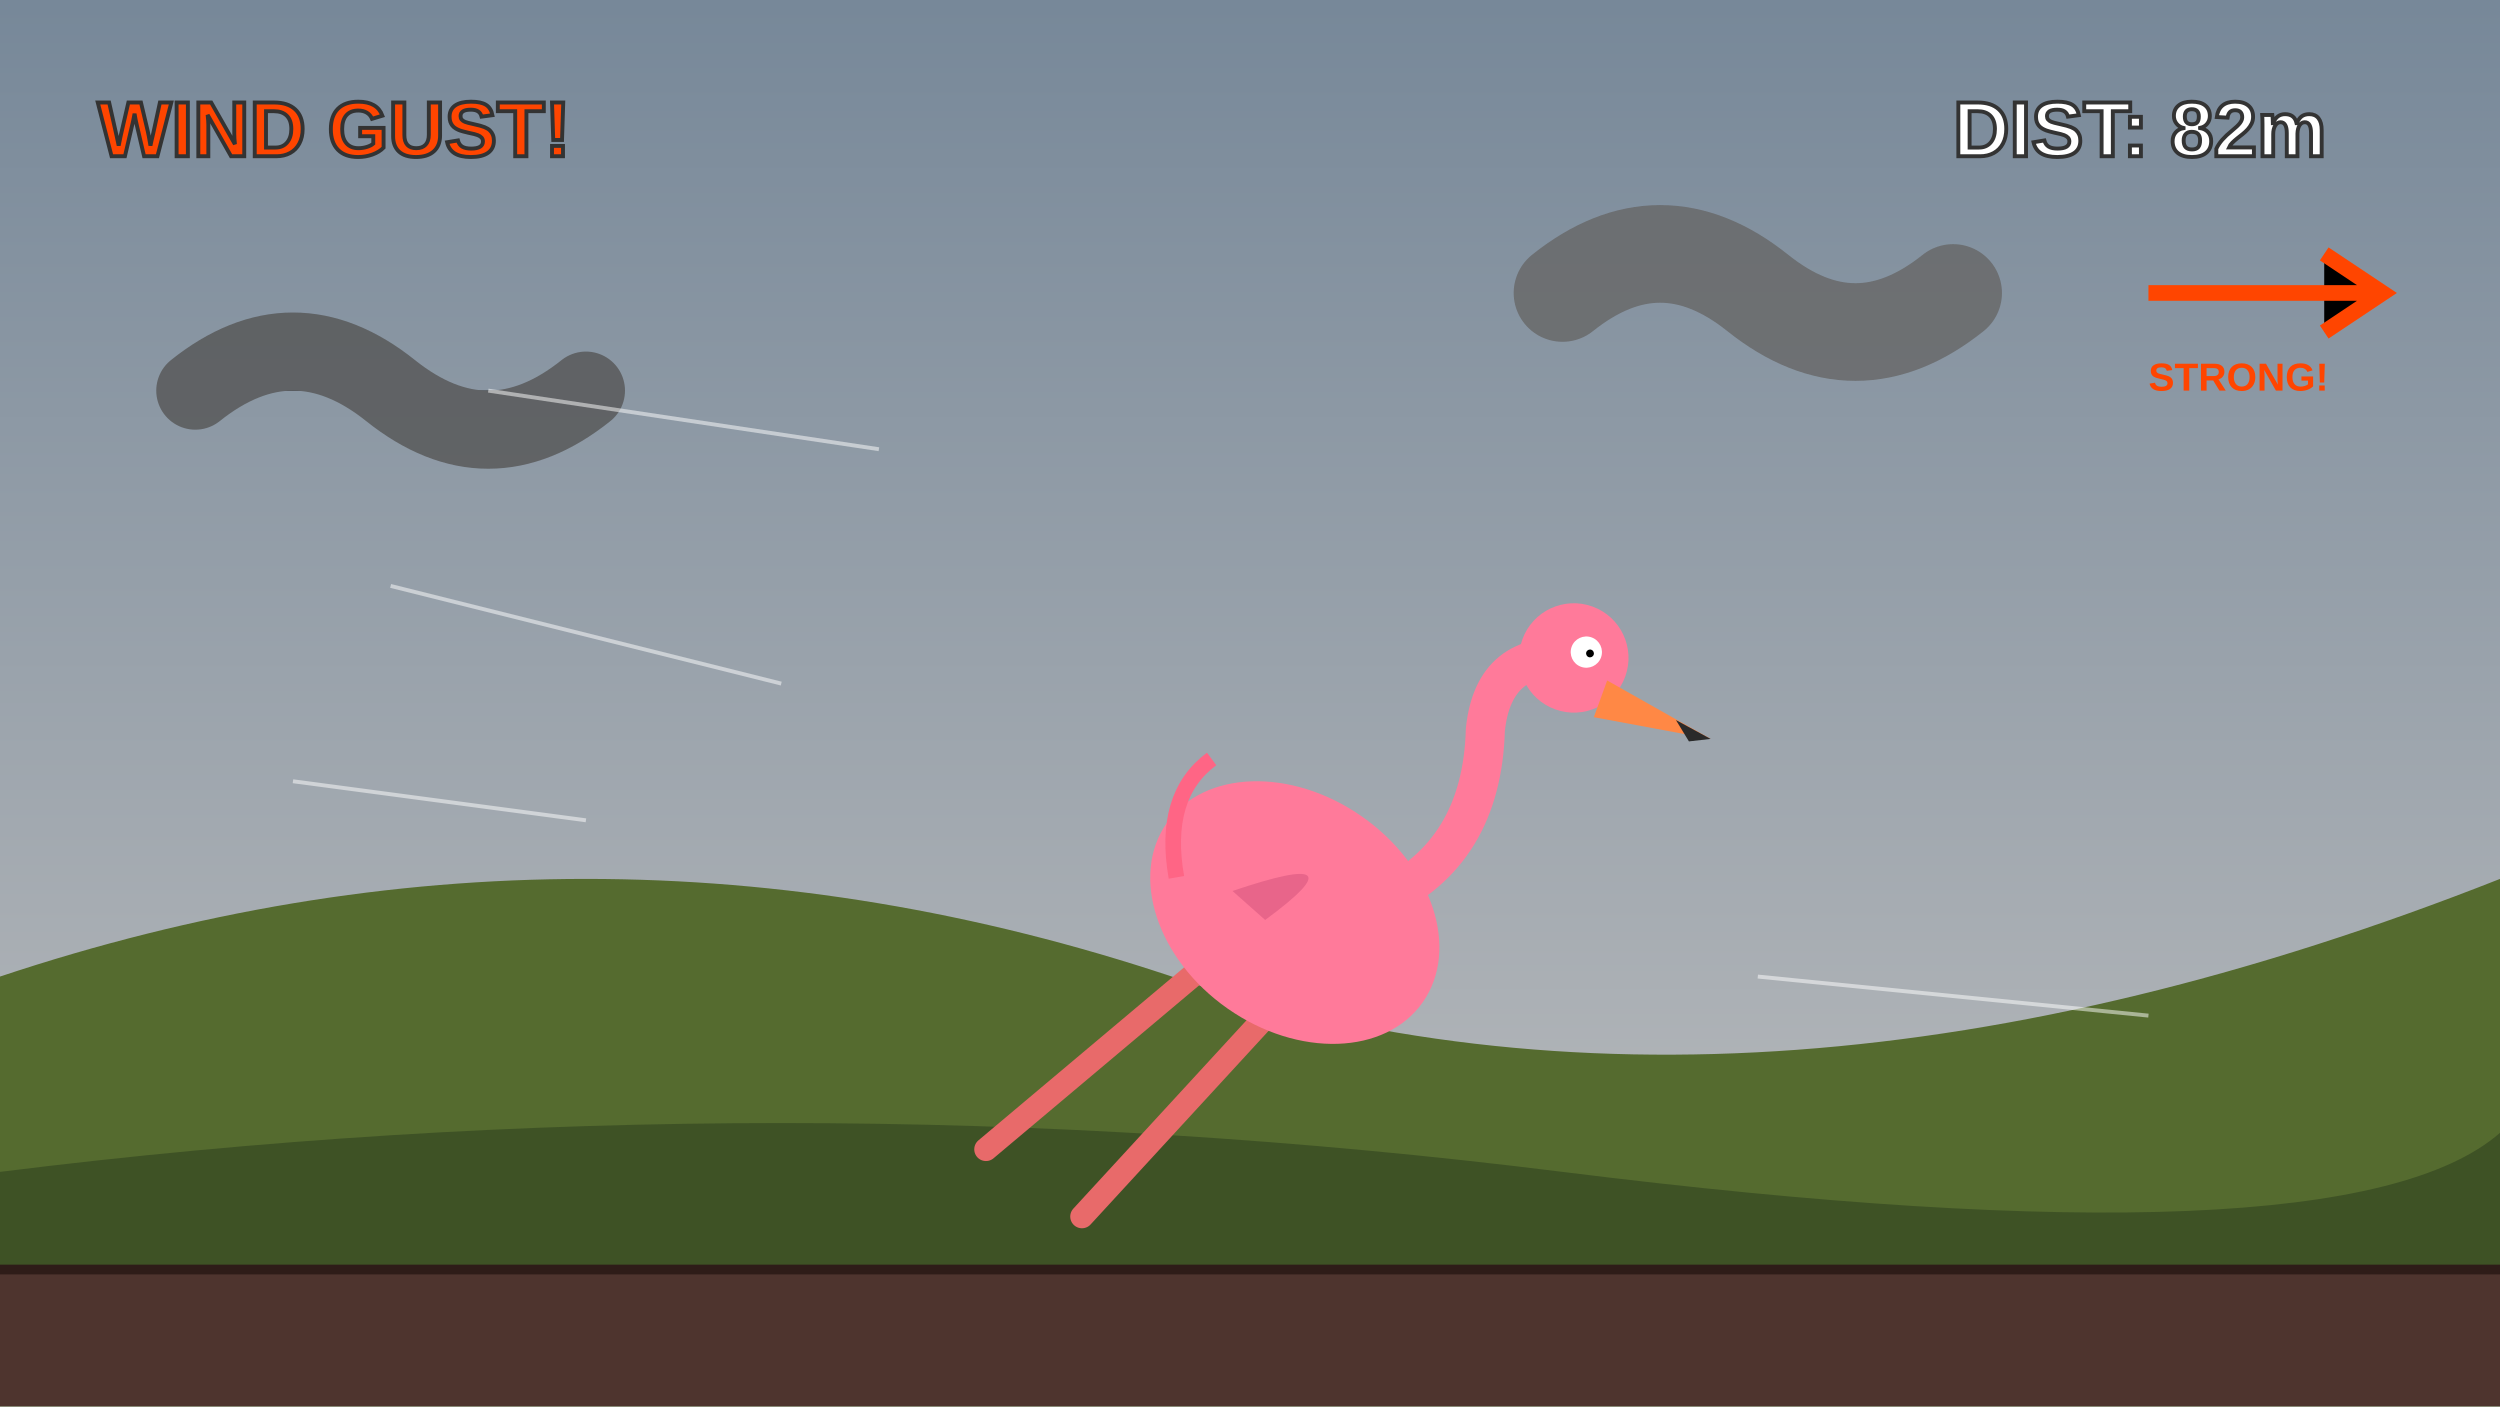
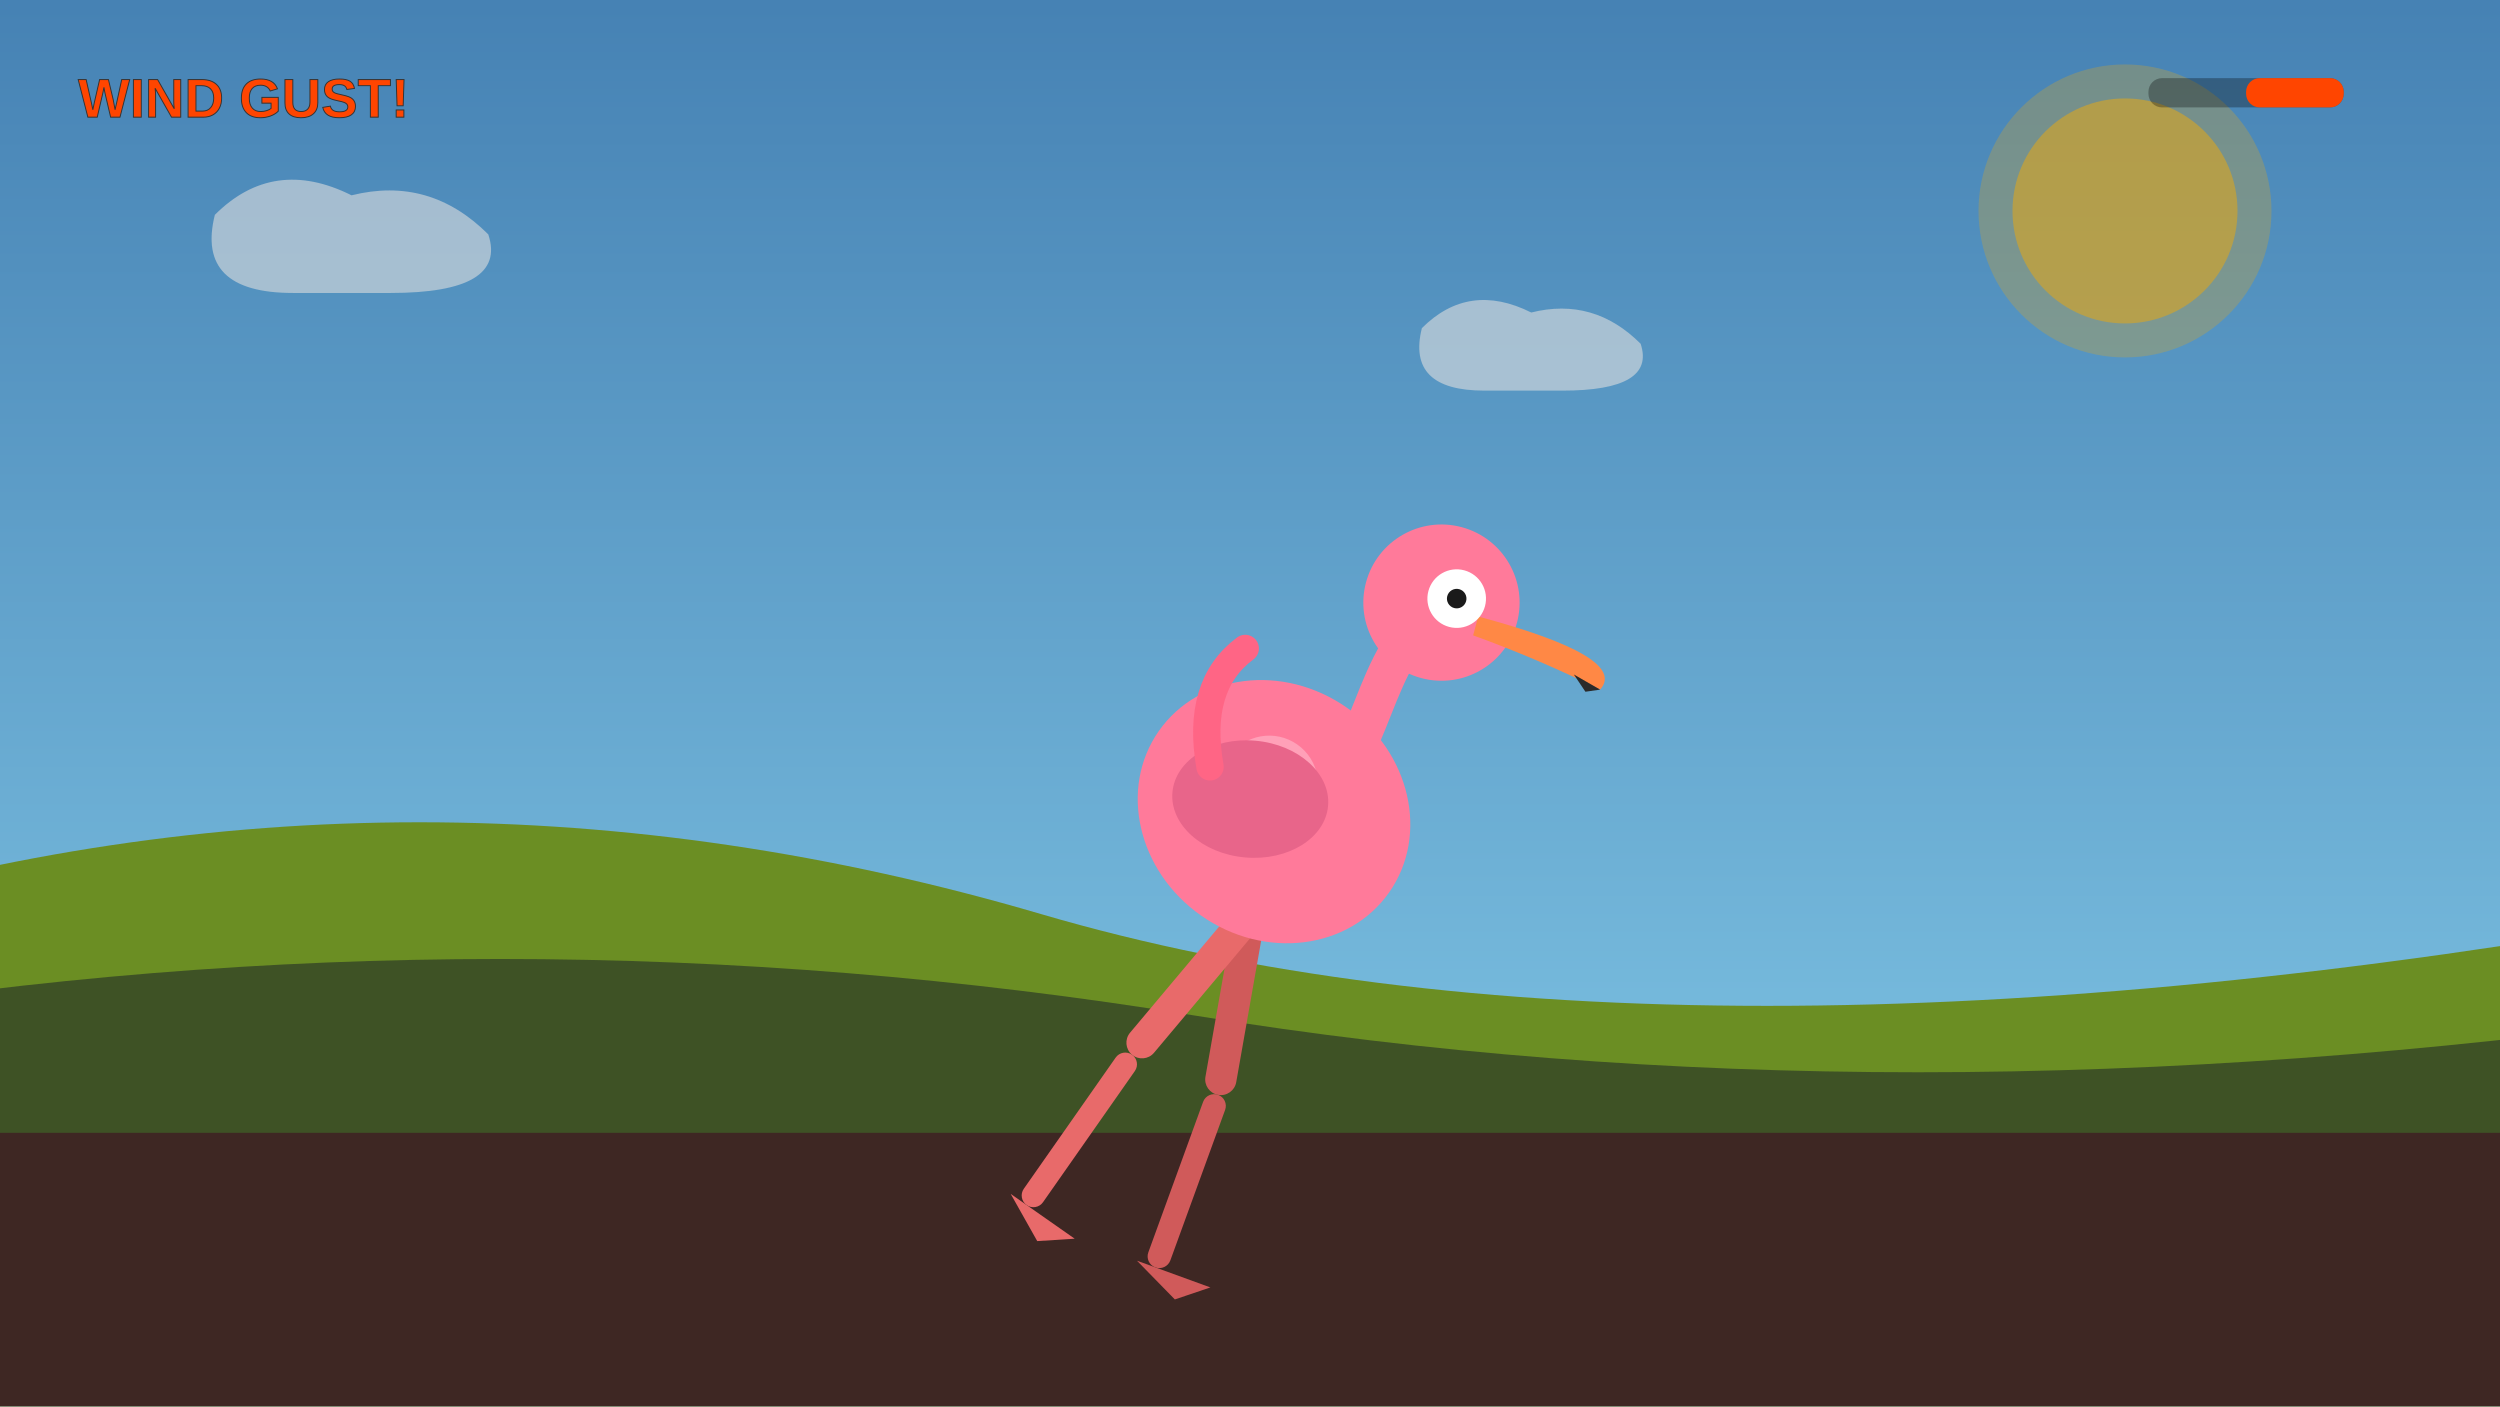
<svg xmlns="http://www.w3.org/2000/svg" width="1280" height="720" viewBox="0 0 1280 720">
  <defs>
    <linearGradient id="skyStorm" x1="0" y1="0" x2="0" y2="1">
-       <stop offset="0%" stop-color="#778899" />
-       <stop offset="100%" stop-color="#C0C0C0" />
+       <stop offset="0%" stop-color="#4682B4" />
+       <stop offset="100%" stop-color="#87CEEB" />
    </linearGradient>
  </defs>
  <rect width="1280" height="720" fill="url(#skyStorm)" />
-   <path d="M100 200 Q 150 160, 200 200 T 300 200" stroke="#555" stroke-width="40" stroke-linecap="round" opacity="0.8" />
-   <path d="M800 150 Q 850 110, 900 150 T 1000 150" stroke="#666" stroke-width="50" stroke-linecap="round" opacity="0.8" />
-   <path d="M0 500 Q 300 400, 600 500 T 1280 450 V 720 H 0 Z" fill="#556B2F" />
-   <path d="M0 600 Q 400 550, 800 600 T 1280 580 V 720 H 0 Z" fill="#3E5225" />
-   <rect x="0" y="650" width="1280" height="70" fill="#4E342E" />
-   <line x1="0" y1="650" x2="1280" y2="650" stroke="#2E1C18" stroke-width="5" />
-   <g stroke="white" stroke-width="2" opacity="0.5">
-     <line x1="200" y1="300" x2="400" y2="350" />
-     <line x1="150" y1="400" x2="300" y2="420" />
-     <line x1="250" y1="200" x2="450" y2="230" />
-     <line x1="900" y1="500" x2="1100" y2="520" />
+   <circle cx="1088" cy="108" r="75" fill="#DAA520" opacity="0.3" />
+   <circle cx="1088" cy="108" r="57.6" fill="#DAA520" opacity="0.6" />
+   <g fill="#DDDDDD" opacity="0.6">
+     <path d="M200 150 Q 260 150, 250 120 Q 220 90, 180 100 Q 140 80, 110 110 Q 100 150, 150 150 Z" />
+     <path d="M800 200 Q 860 200, 850 170 Q 820 140, 780 150 Q 740 130, 710 160 Q 700 200, 750 200 Z" transform="scale(0.8) translate(200, 50)" />
  </g>
-   <g transform="translate(640, 500) rotate(35)">
-     <line x1="-20" y1="0" x2="-60" y2="150" stroke="#E86A6A" stroke-width="12" stroke-linecap="round" />
-     <line x1="20" y1="0" x2="0" y2="150" stroke="#E86A6A" stroke-width="12" stroke-linecap="round" />
-     <ellipse cx="0" cy="-40" rx="80" ry="60" fill="#FF7A9A" />
-     <path d="M-60 -20 Q -90 -50, -80 -80" stroke="#FF6585" stroke-width="8" fill="none" />
-     <path d="M-20 -40 Q 40 -80, 0 -30" fill="#E8658A" transform="rotate(-20)" />
-     <path d="M50 -60 Q 90 -100, 70 -160 Q 60 -200, 100 -210" stroke="#FF7A9A" stroke-width="20" fill="none" stroke-linecap="round" transform="rotate(-15)" />
-     <circle cx="100" cy="-210" r="28" fill="#FF7A9A" transform="rotate(-15)" />
-     <g transform="rotate(-15)">
-       <path d="M120 -205 L 180 -195 L 120 -185 Z" fill="#FF8845" />
-       <path d="M160 -198 L 180 -195 L 170 -190 Z" fill="#2A2A2A" />
+   <path d="M-100 468 Q 213 374, 533 468 T 1380 468 V 720 H -100 Z" fill="#6B8E23" />
+   <path d="M-100 520 Q 256 462, 612 520 T 1380 520 V 720 H -100 Z" fill="#3E5225" />
+   <rect x="0" y="580" width="1280" height="140" fill="#3E2723" />
+   <g transform="translate(640, 468) rotate(35)">
+     <g transform="rotate(-25)">
+       <rect x="-8" y="0" width="16" height="94" rx="8" fill="#D05A5A" />
+       <g transform="translate(0, 94) rotate(10)">
+         <rect x="-6" y="0" width="12" height="94" rx="6" fill="#D05A5A" />
+         <path d="M-10 94 L30 94 L15 106 L-10 94 Z" fill="#D05A5A" />
+       </g>
    </g>
-     <circle cx="105" cy="-215" r="8" fill="white" transform="rotate(-15)" />
-     <circle cx="107" cy="-215" r="2" fill="black" transform="rotate(-15)" />
+     <g transform="rotate(5)">
+       <rect x="-8" y="0" width="16" height="94" rx="8" fill="#E86A6A" />
+       <g transform="translate(0, 94) rotate(-5)">
+         <rect x="-6" y="0" width="12" height="94" rx="6" fill="#E86A6A" />
+         <path d="M-10 94 L30 94 L15 106 L-10 94 Z" fill="#E86A6A" />
+       </g>
+     </g>
+     <g transform="translate(0, -10)">
+       <path d="M10 -40 C 40 -90, 20 -130, 50 -170" stroke="#FF7A9A" stroke-width="20" fill="none" stroke-linecap="round" transform="rotate(-20)" />
+       <g transform="rotate(-20) translate(50, -170)">
+         <circle cx="0" cy="0" r="40" fill="#FF7A9A" />
+         <path d="M20 2 Q 100 2, 90 22 Q 55 15, 20 12 Z" fill="#FF8845" />
+         <path d="M75 18 L 90 22 L 83 25 Z" fill="#2A2A2A" />
+         <circle cx="7" cy="-4" r="15" fill="white" />
+         <circle cx="7" cy="-4" r="5" fill="#1A1A1A" />
+       </g>
+       <ellipse cx="-20" cy="-40" rx="72" ry="65" fill="#FF7A9A" />
+       <circle cx="-30" cy="-50" r="25" fill="#FFA0B8" />
+       <ellipse cx="-10" cy="-50" rx="40" ry="30" fill="#E8658A" transform="rotate(-30)" />
+       <path d="M-60 -40 Q -90 -70, -80 -100" stroke="#FF6585" stroke-width="14" fill="none" stroke-linecap="round" />
+     </g>
  </g>
-   <text x="50" y="80" font-family="Arial, sans-serif" font-size="40" font-weight="bold" fill="#FF4500" stroke="#333" stroke-width="2">WIND GUST!</text>
-   <text x="1000" y="80" font-family="Arial, sans-serif" font-size="40" font-weight="bold" fill="white" stroke="#333" stroke-width="2">DIST: 82m</text>
-   <path d="M1100 150 L 1220 150 M 1190 130 L 1220 150 L 1190 170" stroke="#FF4500" stroke-width="8" />
-   <text x="1100" y="200" font-family="Arial, sans-serif" font-size="20" font-weight="bold" fill="#FF4500">STRONG!</text>
+   <text x="40" y="60" font-family="Arial, sans-serif" font-size="28" font-weight="bold" fill="#FF4500" stroke="#333" stroke-width="0.5">WIND GUST!</text>
+   <g transform="translate(1100, 40)">
+     <rect x="0" y="0" width="100" height="15" rx="7" fill="rgba(0,0,0,0.3)" />
+     <rect x="50" y="0" width="50" height="15" rx="7" fill="#FF4500" />
+   </g>
</svg>
